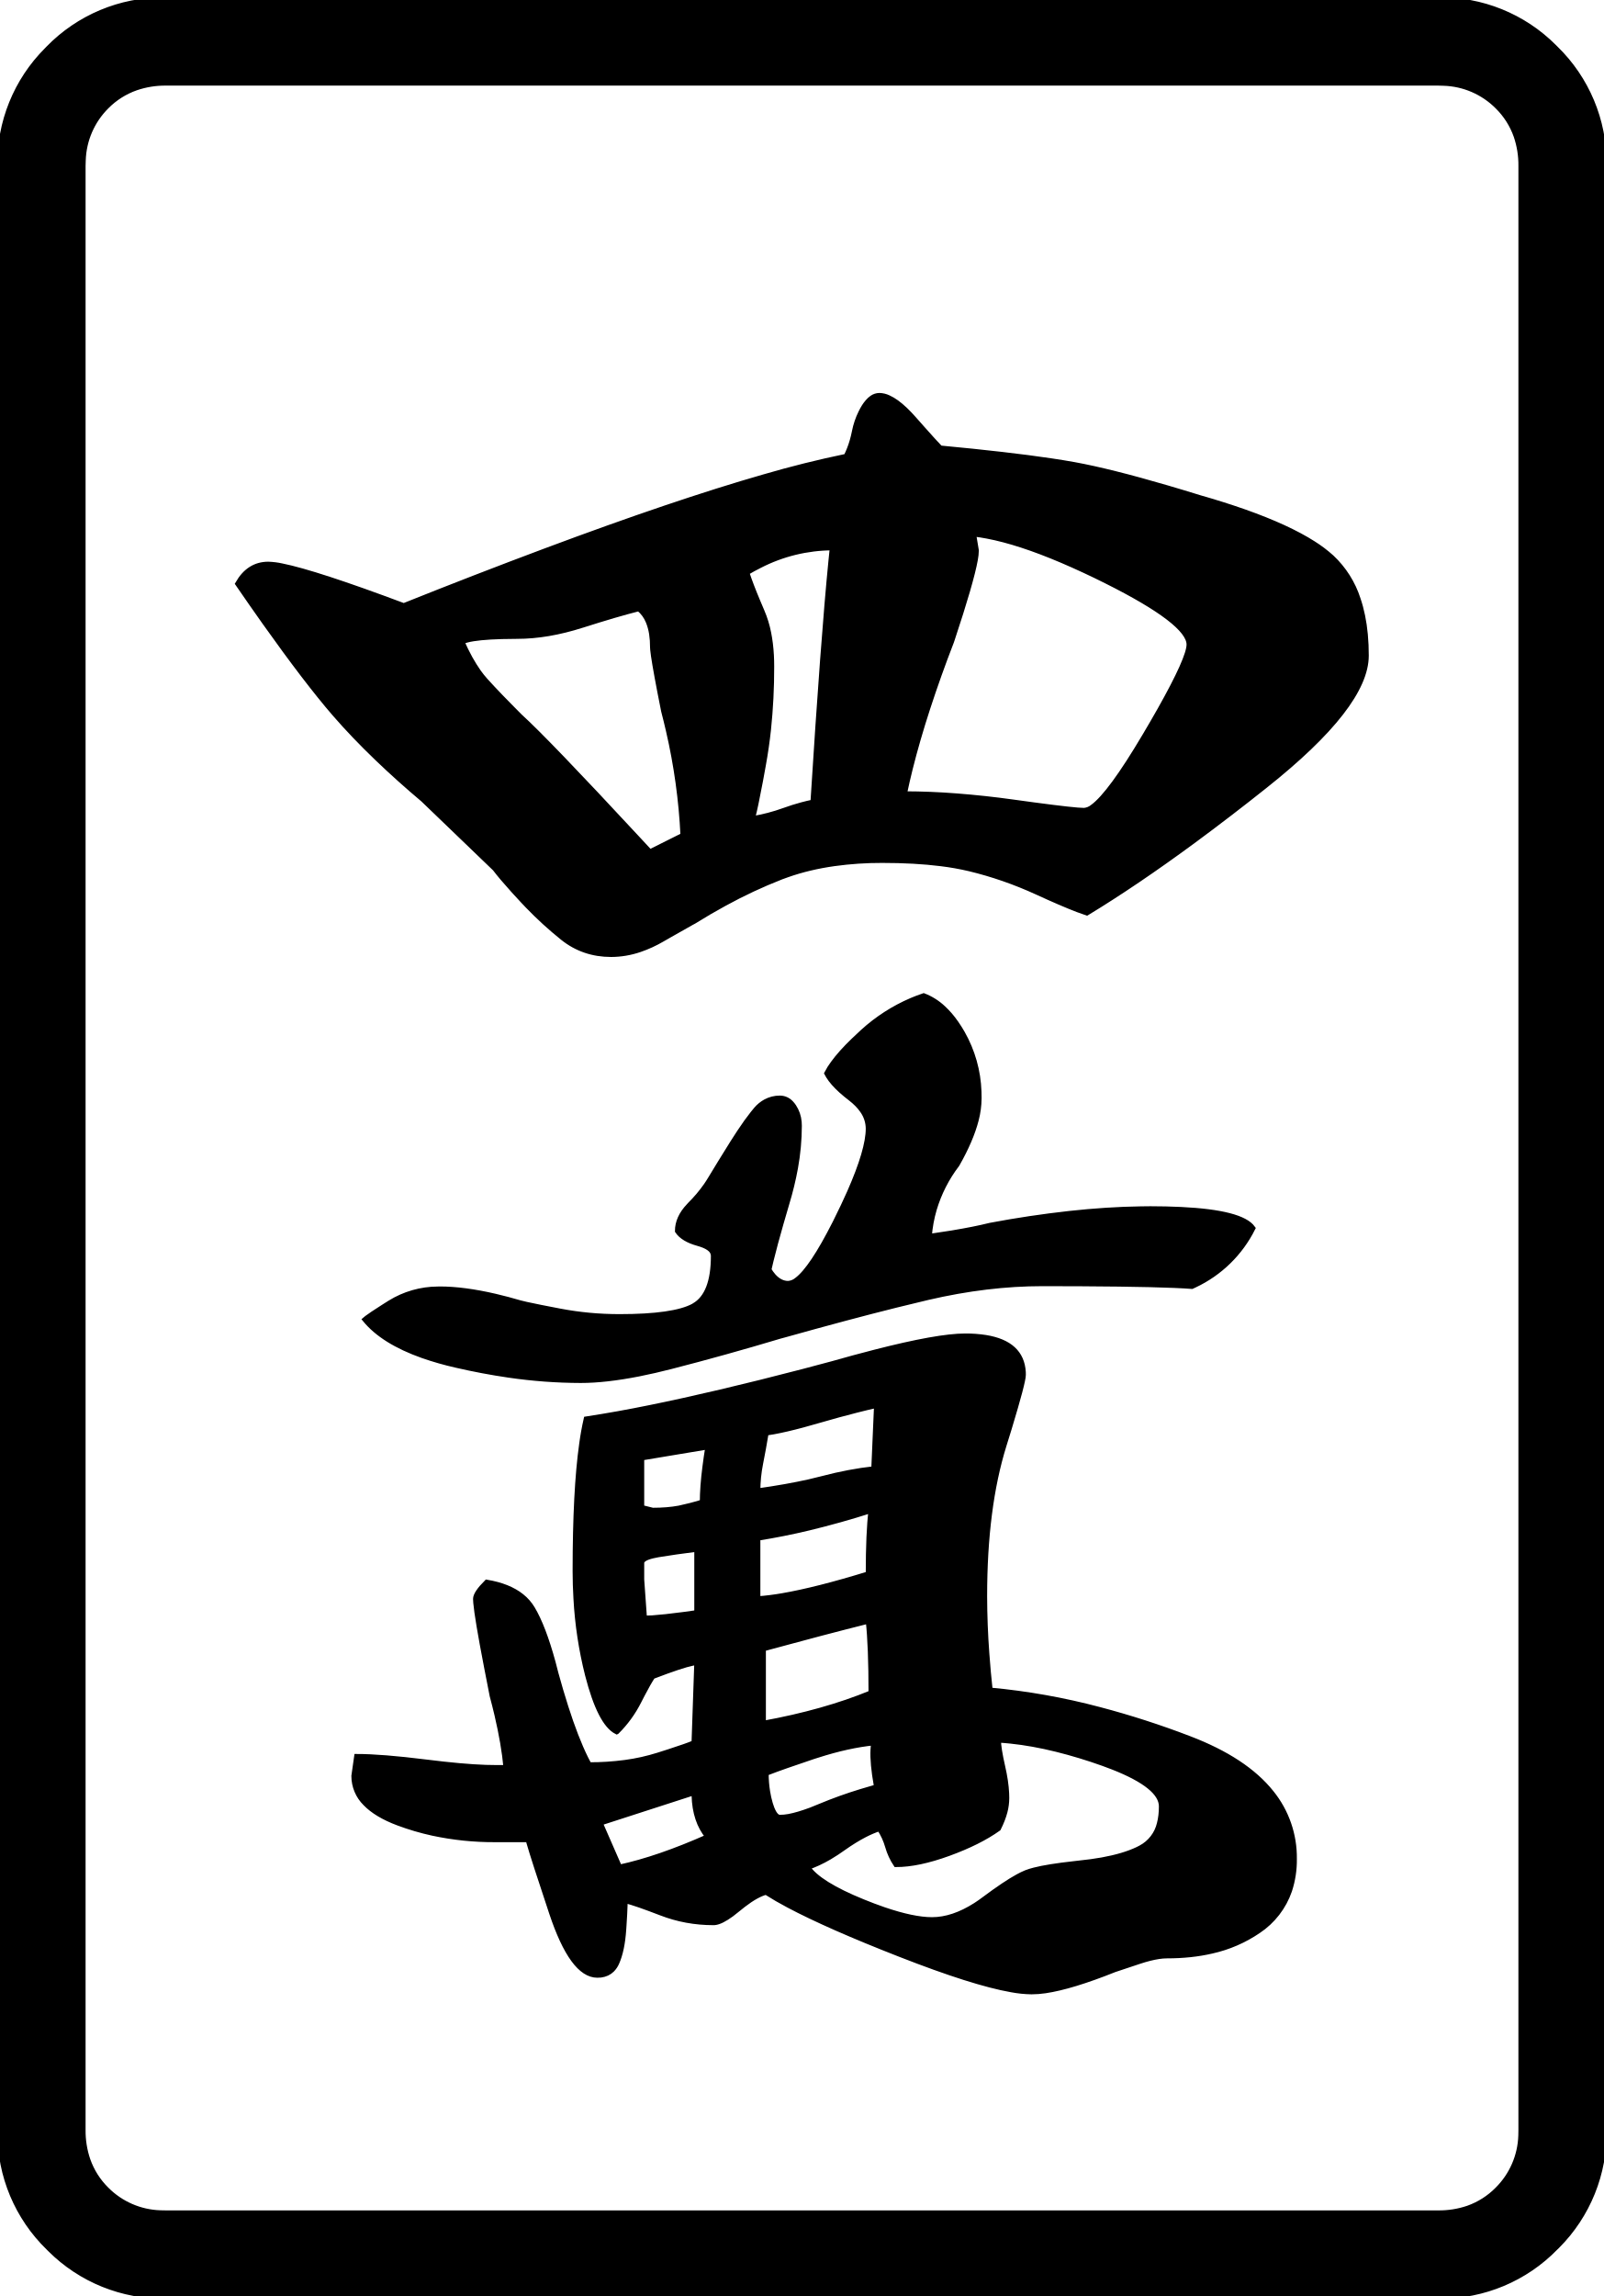
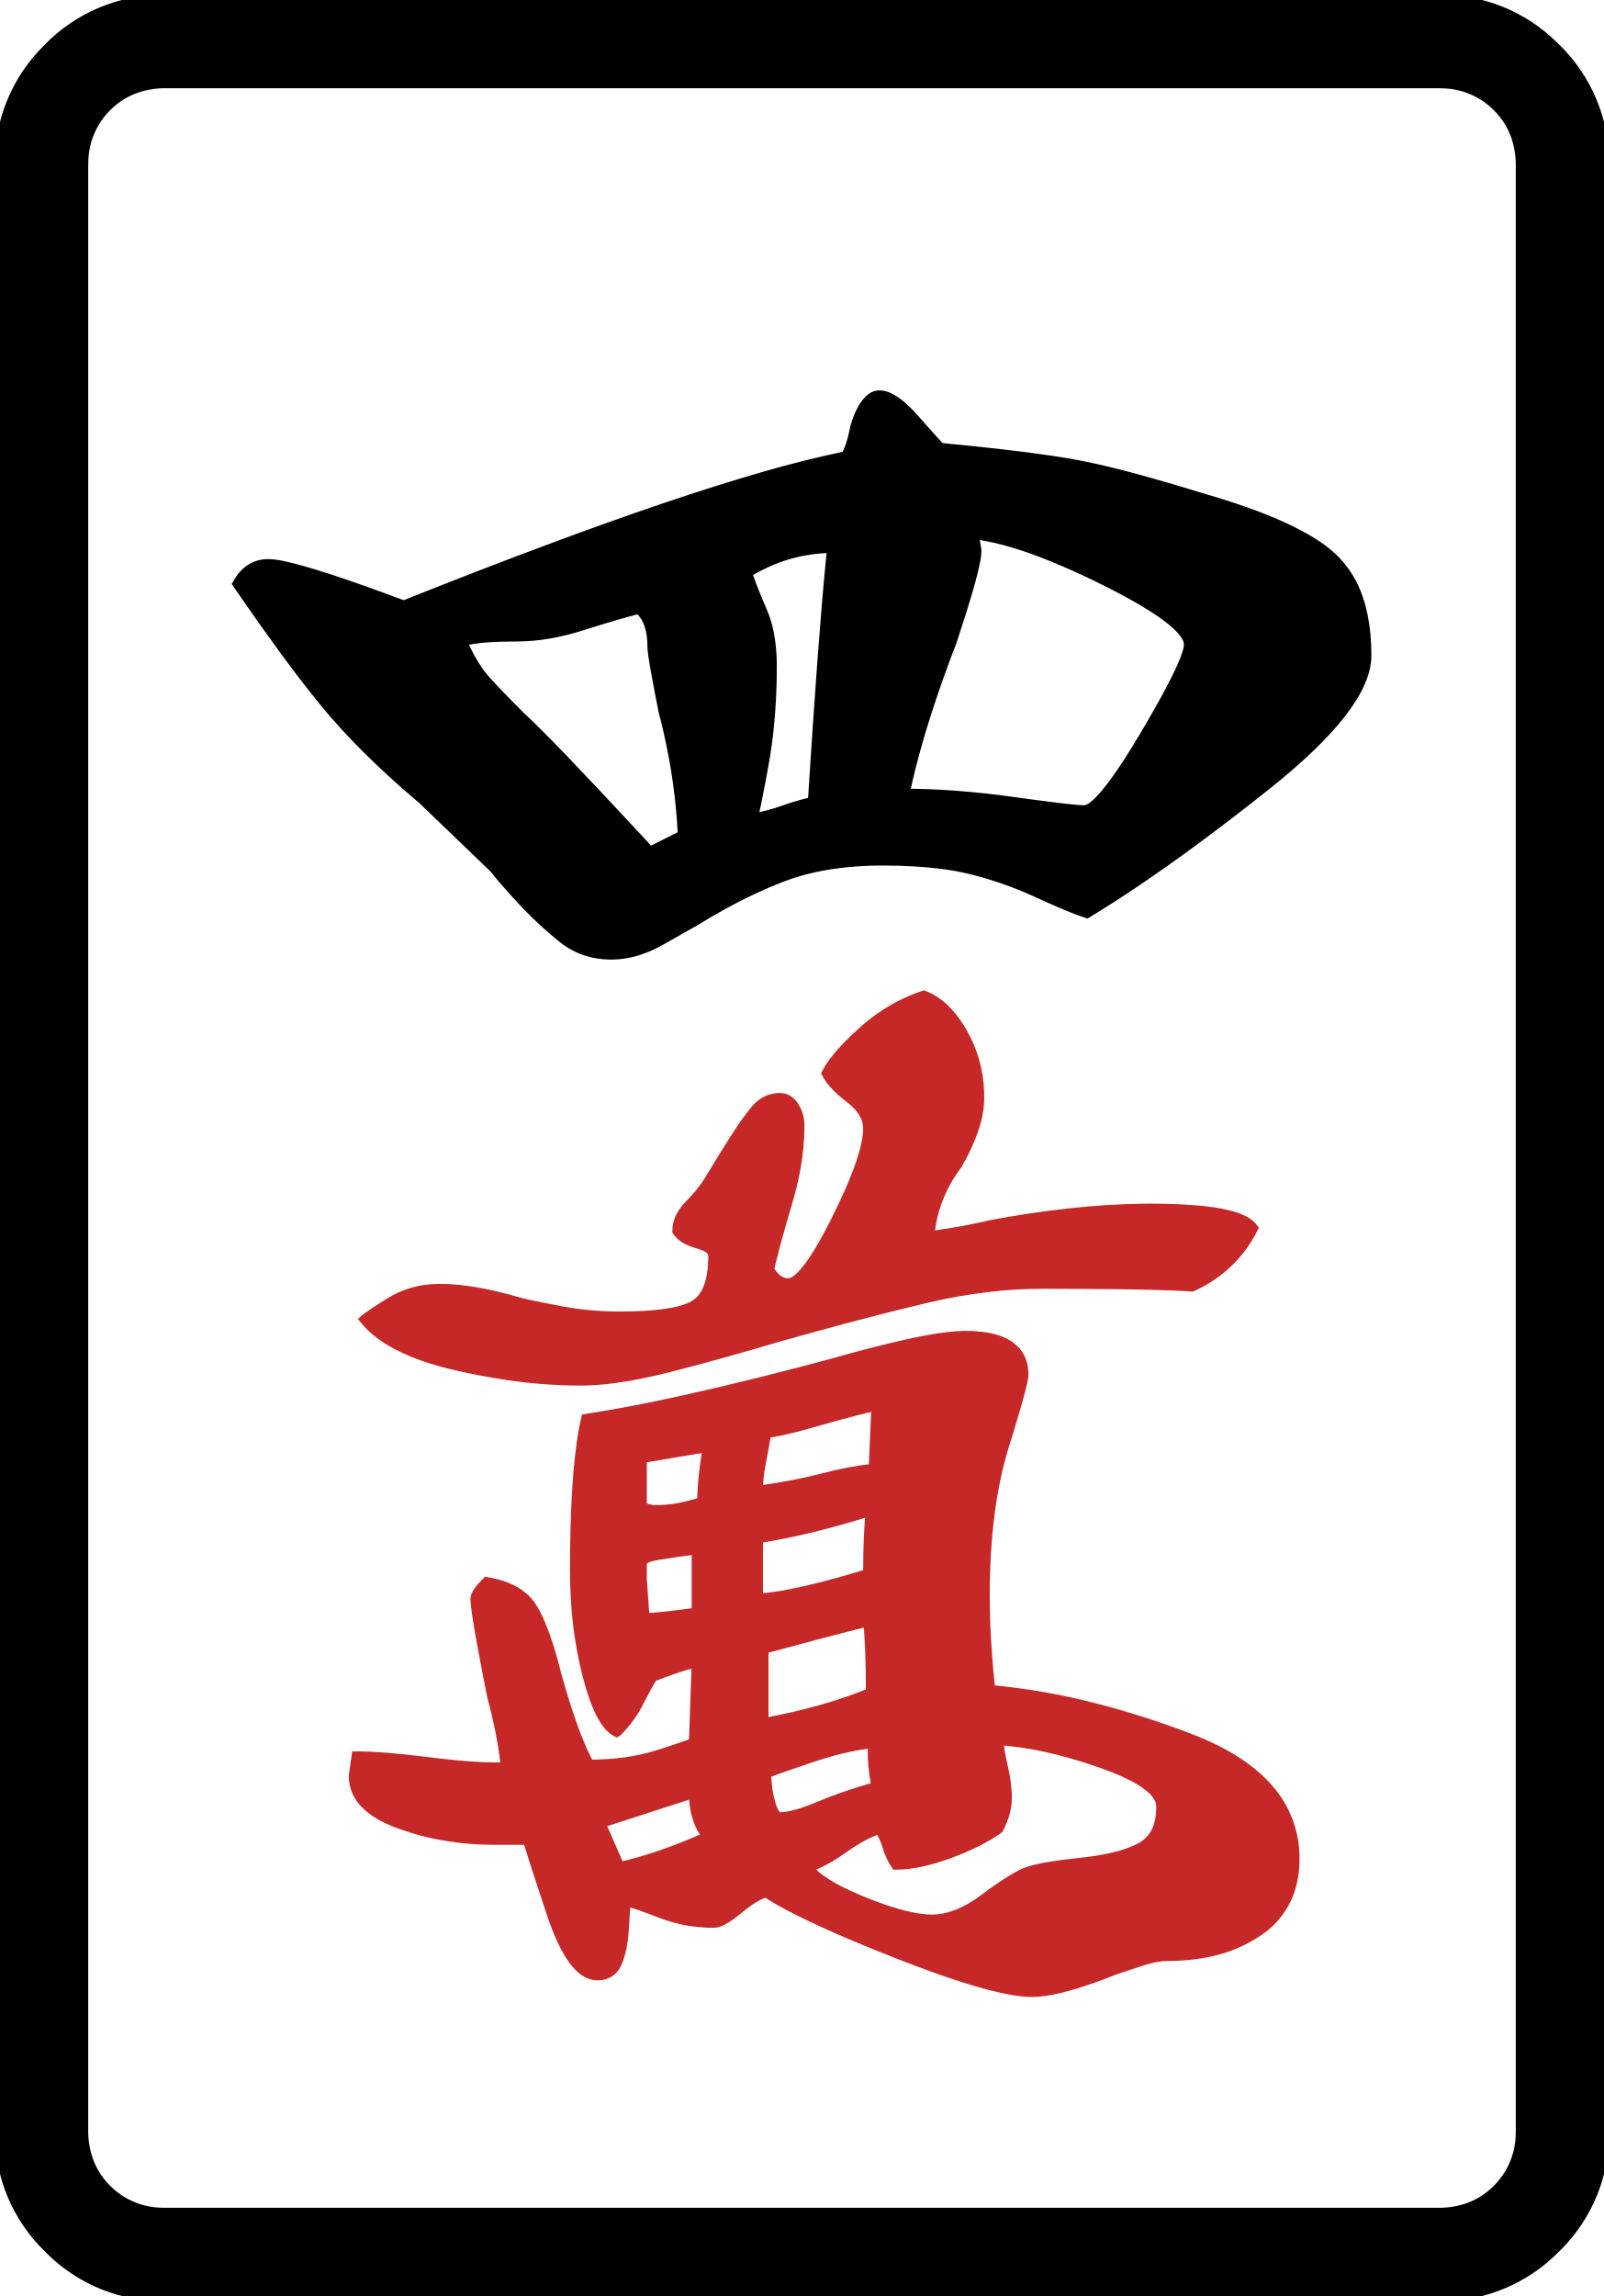
<svg xmlns="http://www.w3.org/2000/svg" width="58" height="83" viewBox="0 0 29 41.5">
  <g id="svgGroup" stroke-linecap="round" fill-rule="evenodd" font-size="9pt" stroke="#000" stroke-width="0.05mm" fill="#000" style="stroke:#000;stroke-width:0.05mm;fill:#000">
-     <path d="M 0 38.5 L 0 3 A 2.89 2.89 0 0 1 0.848 0.903 A 3.442 3.442 0 0 1 0.875 0.875 A 2.889 2.889 0 0 1 2.961 0.001 A 3.547 3.547 0 0 1 3 0 L 26 0 A 2.89 2.89 0 0 1 28.098 0.848 A 3.442 3.442 0 0 1 28.125 0.875 A 2.889 2.889 0 0 1 29 2.961 A 3.547 3.547 0 0 1 29 3 L 29 38.5 A 2.89 2.89 0 0 1 28.153 40.598 A 3.442 3.442 0 0 1 28.125 40.625 A 2.889 2.889 0 0 1 26.039 41.5 A 3.547 3.547 0 0 1 26 41.5 L 3 41.5 A 2.89 2.89 0 0 1 0.903 40.653 A 3.442 3.442 0 0 1 0.875 40.625 A 2.889 2.889 0 0 1 0.001 38.539 A 3.547 3.547 0 0 1 0 38.5 Z M 3 40 L 26 40 A 1.628 1.628 0 0 0 26.542 39.914 A 1.403 1.403 0 0 0 27.075 39.575 A 1.436 1.436 0 0 0 27.498 38.602 A 1.91 1.91 0 0 0 27.5 38.5 L 27.5 3 A 1.628 1.628 0 0 0 27.414 2.459 A 1.403 1.403 0 0 0 27.075 1.925 A 1.436 1.436 0 0 0 26.102 1.503 A 1.91 1.91 0 0 0 26 1.5 L 3 1.5 A 1.628 1.628 0 0 0 2.459 1.587 A 1.403 1.403 0 0 0 1.925 1.925 A 1.436 1.436 0 0 0 1.503 2.899 A 1.91 1.91 0 0 0 1.5 3 L 1.5 38.5 A 1.628 1.628 0 0 0 1.587 39.042 A 1.403 1.403 0 0 0 1.925 39.575 A 1.436 1.436 0 0 0 2.899 39.998 A 1.91 1.91 0 0 0 3 40 Z M 9.55 33.25 L 8.95 33.25 A 5.266 5.266 0 0 1 7.822 33.133 A 4.52 4.52 0 0 1 7.2 32.95 Q 6.807 32.803 6.607 32.595 A 0.693 0.693 0 0 1 6.4 32.1 L 6.45 31.75 Q 6.9 31.75 7.7 31.85 Q 8.36 31.933 8.781 31.947 A 4.936 4.936 0 0 0 8.95 31.95 L 9.15 31.95 Q 9.112 31.529 8.986 30.991 A 11.594 11.594 0 0 0 8.9 30.65 A 74.505 74.505 0 0 1 8.799 30.132 Q 8.627 29.242 8.604 28.97 A 0.854 0.854 0 0 1 8.6 28.9 Q 8.6 28.8 8.8 28.6 Q 9.196 28.666 9.429 28.852 A 0.832 0.832 0 0 1 9.625 29.075 Q 9.821 29.402 9.998 30.049 A 9.684 9.684 0 0 1 10.05 30.25 A 14.485 14.485 0 0 0 10.229 30.855 Q 10.409 31.419 10.589 31.783 A 3.346 3.346 0 0 0 10.65 31.9 A 4.793 4.793 0 0 0 11.303 31.858 A 3.574 3.574 0 0 0 11.9 31.725 A 30.298 30.298 0 0 0 12.091 31.664 Q 12.427 31.555 12.529 31.511 A 0.463 0.463 0 0 0 12.55 31.5 L 12.6 30.05 A 0.435 0.435 0 0 0 12.519 30.061 Q 12.322 30.101 11.818 30.294 A 18.101 18.101 0 0 0 11.8 30.3 Q 11.722 30.418 11.614 30.626 A 8.587 8.587 0 0 0 11.55 30.75 A 2.11 2.11 0 0 1 11.152 31.299 A 2.247 2.247 0 0 1 11.15 31.3 Q 10.85 31.15 10.625 30.275 A 7.223 7.223 0 0 1 10.415 28.893 A 8.49 8.49 0 0 1 10.4 28.4 Q 10.4 26.939 10.519 26.099 A 5.048 5.048 0 0 1 10.6 25.65 A 23.841 23.841 0 0 0 11.744 25.445 Q 12.931 25.205 14.52 24.791 A 85.105 85.105 0 0 0 15.05 24.65 A 29.137 29.137 0 0 1 15.81 24.444 Q 16.953 24.15 17.45 24.15 A 2.33 2.33 0 0 1 17.821 24.177 Q 18.469 24.282 18.499 24.8 A 0.884 0.884 0 0 1 18.5 24.85 Q 18.5 24.978 18.247 25.812 A 50.803 50.803 0 0 1 18.15 26.125 Q 17.8 27.25 17.8 28.85 A 14.389 14.389 0 0 0 17.84 29.89 A 17.328 17.328 0 0 0 17.9 30.55 A 11.993 11.993 0 0 1 19.876 30.901 A 15.67 15.67 0 0 1 21.5 31.425 Q 22.512 31.811 22.985 32.403 A 1.863 1.863 0 0 1 23.4 33.6 A 1.765 1.765 0 0 1 23.313 34.171 A 1.434 1.434 0 0 1 22.75 34.9 A 2.429 2.429 0 0 1 21.908 35.264 Q 21.538 35.35 21.1 35.35 A 1.034 1.034 0 0 0 20.951 35.362 Q 20.797 35.385 20.6 35.45 L 20.15 35.6 Q 19.373 35.911 18.898 35.981 A 1.731 1.731 0 0 1 18.65 36 A 2.151 2.151 0 0 1 18.287 35.963 Q 17.596 35.842 16.275 35.325 Q 14.975 34.817 14.257 34.436 A 5.701 5.701 0 0 1 13.85 34.2 Q 13.681 34.243 13.44 34.428 A 3.007 3.007 0 0 0 13.35 34.5 A 2.496 2.496 0 0 1 13.226 34.598 Q 13.037 34.737 12.923 34.749 A 0.201 0.201 0 0 1 12.9 34.75 Q 12.4 34.75 11.95 34.575 A 14.371 14.371 0 0 0 11.741 34.496 Q 11.55 34.425 11.42 34.385 A 2.242 2.242 0 0 0 11.3 34.35 A 2.991 2.991 0 0 1 11.299 34.439 Q 11.295 34.578 11.279 34.817 A 26.186 26.186 0 0 1 11.275 34.875 Q 11.25 35.25 11.15 35.475 A 0.409 0.409 0 0 1 11.066 35.601 Q 10.986 35.681 10.862 35.697 A 0.497 0.497 0 0 1 10.8 35.7 Q 10.35 35.7 9.975 34.575 Q 9.641 33.573 9.565 33.305 A 1.846 1.846 0 0 1 9.55 33.25 Z M 8.95 15.7 L 7.65 14.45 A 17.116 17.116 0 0 1 6.826 13.711 Q 6.396 13.299 6.05 12.9 Q 5.553 12.326 4.791 11.254 A 56.931 56.931 0 0 1 4.3 10.55 Q 4.5 10.2 4.85 10.2 A 1.338 1.338 0 0 1 5.097 10.231 Q 5.707 10.353 7.3 10.95 A 120.617 120.617 0 0 1 9.863 9.957 Q 12.201 9.083 13.812 8.621 A 19.057 19.057 0 0 1 15.3 8.25 A 1.668 1.668 0 0 0 15.41 7.966 A 2.045 2.045 0 0 0 15.45 7.8 A 1.376 1.376 0 0 1 15.566 7.457 A 1.245 1.245 0 0 1 15.625 7.35 A 0.68 0.68 0 0 1 15.69 7.263 Q 15.726 7.221 15.765 7.194 A 0.237 0.237 0 0 1 15.9 7.15 A 0.402 0.402 0 0 1 16.064 7.19 Q 16.201 7.251 16.365 7.407 A 2.682 2.682 0 0 1 16.525 7.575 A 58.447 58.447 0 0 0 16.656 7.723 Q 16.898 7.996 16.986 8.086 A 1.489 1.489 0 0 0 17 8.1 Q 18.225 8.215 18.996 8.33 A 13.719 13.719 0 0 1 19.425 8.4 Q 20.071 8.518 21.1 8.819 A 39.12 39.12 0 0 1 21.7 9 A 13.85 13.85 0 0 1 22.505 9.255 Q 23.279 9.529 23.741 9.823 A 2.396 2.396 0 0 1 24.075 10.075 A 1.782 1.782 0 0 1 24.553 10.831 Q 24.65 11.117 24.683 11.467 A 4.045 4.045 0 0 1 24.7 11.85 Q 24.7 12.75 22.875 14.2 A 44.378 44.378 0 0 1 21.566 15.204 Q 20.525 15.969 19.65 16.5 A 4.093 4.093 0 0 1 19.482 16.44 Q 19.2 16.332 18.75 16.125 Q 18.15 15.85 17.525 15.7 A 4.742 4.742 0 0 0 17.011 15.609 Q 16.544 15.55 15.95 15.55 A 6.201 6.201 0 0 0 15.084 15.608 Q 14.627 15.672 14.236 15.81 A 3.714 3.714 0 0 0 14.125 15.85 A 8.761 8.761 0 0 0 13.098 16.33 A 10.626 10.626 0 0 0 12.55 16.65 A 1.866 1.866 0 0 0 12.5 16.677 Q 12.386 16.739 12.104 16.901 A 73.806 73.806 0 0 0 11.975 16.975 A 2.232 2.232 0 0 1 11.568 17.162 A 1.621 1.621 0 0 1 11.05 17.25 Q 10.55 17.25 10.175 16.95 A 6.743 6.743 0 0 1 9.538 16.368 A 7.473 7.473 0 0 1 9.45 16.275 A 16.06 16.06 0 0 1 9.288 16.099 Q 9.063 15.85 8.95 15.7 Z M 9.201 24.854 A 9.165 9.165 0 0 0 10.5 24.95 Q 10.947 24.95 11.548 24.832 A 10.478 10.478 0 0 0 12.125 24.7 Q 13.1 24.45 14.1 24.15 A 108.546 108.546 0 0 1 14.178 24.129 Q 15.33 23.806 16.205 23.588 A 38.539 38.539 0 0 1 16.775 23.45 Q 17.85 23.2 18.85 23.2 A 138.346 138.346 0 0 1 19.554 23.202 Q 21.019 23.21 21.55 23.25 A 2.785 2.785 0 0 0 21.597 23.228 A 2.24 2.24 0 0 0 22.65 22.2 Q 22.447 21.916 21.353 21.863 A 11.414 11.414 0 0 0 20.8 21.85 A 11.53 11.53 0 0 0 20.626 21.852 Q 20.013 21.861 19.335 21.935 A 18.974 18.974 0 0 0 17.9 22.15 Q 17.625 22.219 17.209 22.288 A 19.208 19.208 0 0 1 16.8 22.35 A 2.34 2.34 0 0 1 16.89 21.855 A 2.525 2.525 0 0 1 17.3 21.05 A 5.151 5.151 0 0 0 17.308 21.037 Q 17.555 20.602 17.647 20.245 A 1.593 1.593 0 0 0 17.7 19.85 A 2.743 2.743 0 0 0 17.698 19.73 A 2.296 2.296 0 0 0 17.4 18.675 A 2.362 2.362 0 0 0 17.286 18.494 Q 17.176 18.336 17.053 18.223 A 1.08 1.08 0 0 0 16.7 18 A 2.964 2.964 0 0 0 16.479 18.084 A 3.151 3.151 0 0 0 15.6 18.65 A 6.386 6.386 0 0 0 15.436 18.804 Q 15.197 19.034 15.063 19.22 A 1.306 1.306 0 0 0 14.95 19.4 A 0.629 0.629 0 0 0 14.978 19.449 Q 15.054 19.573 15.21 19.714 A 2.76 2.76 0 0 0 15.375 19.85 Q 15.514 19.957 15.593 20.072 A 0.57 0.57 0 0 1 15.7 20.4 Q 15.7 20.783 15.363 21.547 A 11.639 11.639 0 0 1 15.125 22.05 A 11.89 11.89 0 0 1 15.096 22.109 Q 14.678 22.934 14.409 23.135 A 0.274 0.274 0 0 1 14.25 23.2 Q 14.103 23.2 13.982 23.064 A 0.768 0.768 0 0 1 13.9 22.95 A 8.908 8.908 0 0 1 13.939 22.783 Q 14.01 22.494 14.121 22.107 A 31.183 31.183 0 0 1 14.225 21.75 A 5.746 5.746 0 0 0 14.38 21.111 A 4.324 4.324 0 0 0 14.45 20.35 A 0.75 0.75 0 0 0 14.447 20.28 A 0.596 0.596 0 0 0 14.35 20 A 0.431 0.431 0 0 0 14.299 19.937 A 0.27 0.27 0 0 0 14.1 19.85 A 0.532 0.532 0 0 0 13.841 19.915 A 0.609 0.609 0 0 0 13.675 20.05 A 2.274 2.274 0 0 0 13.612 20.127 Q 13.504 20.262 13.371 20.463 A 8.839 8.839 0 0 0 13.25 20.65 Q 13 21.05 12.85 21.3 A 2.258 2.258 0 0 1 12.768 21.428 A 2.556 2.556 0 0 1 12.475 21.775 A 1.109 1.109 0 0 0 12.454 21.798 Q 12.25 22.013 12.25 22.25 Q 12.35 22.4 12.625 22.475 A 0.98 0.98 0 0 1 12.68 22.492 Q 12.789 22.529 12.844 22.58 A 0.161 0.161 0 0 1 12.9 22.7 Q 12.9 23.4 12.55 23.6 A 0.677 0.677 0 0 1 12.538 23.608 Q 12.182 23.8 11.2 23.8 Q 10.65 23.8 10.125 23.7 Q 9.728 23.625 9.516 23.578 A 4.723 4.723 0 0 1 9.4 23.55 A 8.01 8.01 0 0 0 8.954 23.432 Q 8.386 23.3 7.95 23.3 A 1.98 1.98 0 0 0 7.917 23.301 A 1.656 1.656 0 0 0 7.05 23.55 A 22.963 22.963 0 0 0 6.939 23.62 Q 6.708 23.767 6.632 23.825 A 0.323 0.323 0 0 0 6.6 23.85 Q 6.926 24.248 7.643 24.502 A 5.519 5.519 0 0 0 8.25 24.675 A 11.67 11.67 0 0 0 9.201 24.854 Z M 17.637 34.439 A 2.606 2.606 0 0 0 17.8 34.325 Q 18.172 34.047 18.405 33.92 A 1.397 1.397 0 0 1 18.55 33.85 A 1.24 1.24 0 0 1 18.699 33.803 Q 18.949 33.739 19.422 33.687 A 13.403 13.403 0 0 1 19.525 33.675 A 5.364 5.364 0 0 0 19.925 33.62 Q 20.316 33.549 20.568 33.429 A 1.403 1.403 0 0 0 20.625 33.4 A 0.669 0.669 0 0 0 20.964 32.96 Q 21 32.822 21 32.65 Q 21 32.285 20.123 31.94 A 5.883 5.883 0 0 0 19.95 31.875 A 8.778 8.778 0 0 0 19.1 31.617 Q 18.664 31.509 18.269 31.468 A 4.871 4.871 0 0 0 18.05 31.45 A 0.903 0.903 0 0 0 18.055 31.536 Q 18.065 31.634 18.093 31.776 A 5.316 5.316 0 0 0 18.125 31.925 Q 18.188 32.196 18.198 32.415 A 1.797 1.797 0 0 1 18.2 32.5 A 0.985 0.985 0 0 1 18.168 32.746 Q 18.13 32.891 18.05 33.05 Q 17.7 33.3 17.15 33.5 Q 16.6 33.7 16.2 33.7 Q 16.1 33.55 16.05 33.375 Q 16 33.2 15.9 33.05 A 1.93 1.93 0 0 0 15.631 33.165 Q 15.449 33.259 15.25 33.4 A 3.358 3.358 0 0 1 14.995 33.567 Q 14.788 33.688 14.6 33.75 Q 14.8 34.05 15.6 34.375 A 7.206 7.206 0 0 0 15.979 34.518 Q 16.513 34.7 16.85 34.7 Q 17.226 34.7 17.637 34.439 Z M 17.6 9.65 L 17.65 9.95 A 0.998 0.998 0 0 1 17.632 10.116 Q 17.56 10.518 17.212 11.565 A 42.178 42.178 0 0 1 17.2 11.6 A 23.291 23.291 0 0 0 16.771 12.802 Q 16.584 13.377 16.455 13.893 A 12.158 12.158 0 0 0 16.35 14.35 A 12.48 12.48 0 0 1 17.294 14.388 A 16.534 16.534 0 0 1 18.325 14.5 A 67.013 67.013 0 0 0 18.698 14.551 Q 19.438 14.65 19.6 14.65 A 0.281 0.281 0 0 0 19.756 14.586 Q 20.075 14.355 20.7 13.3 A 25.17 25.17 0 0 0 20.972 12.831 Q 21.5 11.894 21.5 11.65 Q 21.5 11.25 20 10.5 A 14.483 14.483 0 0 0 19.204 10.13 Q 18.425 9.798 17.851 9.689 A 3.275 3.275 0 0 0 17.6 9.65 Z M 11.75 15.4 L 12.35 15.1 A 10.66 10.66 0 0 0 12.088 13.209 A 12.057 12.057 0 0 0 12 12.85 A 54.916 54.916 0 0 1 11.932 12.505 Q 11.819 11.916 11.803 11.745 A 0.508 0.508 0 0 1 11.8 11.7 A 1.571 1.571 0 0 0 11.783 11.456 Q 11.763 11.331 11.721 11.232 A 0.582 0.582 0 0 0 11.55 11 Q 11.153 11.1 10.532 11.298 A 42.311 42.311 0 0 0 10.525 11.3 Q 9.9 11.5 9.35 11.5 A 10.274 10.274 0 0 0 9.072 11.504 Q 8.642 11.516 8.447 11.566 A 0.499 0.499 0 0 0 8.35 11.6 A 3.841 3.841 0 0 0 8.497 11.898 Q 8.573 12.034 8.651 12.145 A 1.753 1.753 0 0 0 8.775 12.3 A 9.704 9.704 0 0 0 8.899 12.435 Q 9.037 12.583 9.223 12.771 A 31.25 31.25 0 0 0 9.4 12.95 Q 9.868 13.372 11.518 15.15 A 224.369 224.369 0 0 1 11.75 15.4 Z M 13.6 14.8 Q 13.9 14.75 14.175 14.65 A 3.924 3.924 0 0 1 14.501 14.547 A 3.19 3.19 0 0 1 14.7 14.5 Q 14.885 11.554 15.026 10.133 A 32.333 32.333 0 0 1 15.05 9.9 A 2.902 2.902 0 0 0 13.736 10.221 A 3.541 3.541 0 0 0 13.5 10.35 A 6.202 6.202 0 0 0 13.586 10.59 Q 13.636 10.721 13.698 10.868 A 12.054 12.054 0 0 0 13.775 11.05 A 1.91 1.91 0 0 1 13.895 11.439 Q 13.933 11.627 13.945 11.846 A 3.767 3.767 0 0 1 13.95 12.05 A 10.655 10.655 0 0 1 13.892 13.189 A 8.84 8.84 0 0 1 13.8 13.825 A 49.489 49.489 0 0 1 13.748 14.111 Q 13.655 14.603 13.612 14.76 A 0.779 0.779 0 0 1 13.6 14.8 Z M 13.8 29.8 L 13.8 31.15 Q 14.9 30.95 15.75 30.6 Q 15.75 29.75 15.7 29.3 Q 15.3 29.4 14.825 29.525 A 106.671 106.671 0 0 0 14.332 29.657 A 133.293 133.293 0 0 0 13.8 29.8 Z M 13.7 27.8 L 13.7 28.9 A 4.585 4.585 0 0 0 14.142 28.845 Q 14.766 28.738 15.7 28.45 Q 15.7 27.7 15.75 27.3 A 15.93 15.93 0 0 1 14.624 27.616 A 12.106 12.106 0 0 1 13.7 27.8 Z M 15.8 26.55 L 15.85 25.4 A 12.657 12.657 0 0 0 15.492 25.486 Q 15.175 25.566 14.8 25.675 A 13.178 13.178 0 0 1 14.516 25.755 Q 14.207 25.838 13.981 25.879 A 3.425 3.425 0 0 1 13.85 25.9 Q 13.8 26.2 13.75 26.45 Q 13.7 26.7 13.7 26.95 A 14.764 14.764 0 0 0 14.194 26.872 Q 14.428 26.83 14.63 26.785 A 6.908 6.908 0 0 0 14.875 26.725 Q 15.35 26.6 15.8 26.55 Z M 14.1 32.85 A 0.905 0.905 0 0 0 14.259 32.835 Q 14.427 32.804 14.66 32.717 A 4.688 4.688 0 0 0 14.825 32.65 A 7.877 7.877 0 0 1 15.564 32.384 A 9.177 9.177 0 0 1 15.85 32.3 A 5.525 5.525 0 0 1 15.815 32.084 Q 15.763 31.713 15.798 31.515 A 0.66 0.66 0 0 1 15.8 31.5 Q 15.332 31.547 14.776 31.726 A 7.074 7.074 0 0 0 14.7 31.75 Q 14.148 31.935 13.892 32.034 A 4.556 4.556 0 0 0 13.85 32.05 A 2.09 2.09 0 0 0 13.876 32.381 A 1.697 1.697 0 0 0 13.925 32.6 A 1.096 1.096 0 0 0 13.954 32.685 Q 14.019 32.85 14.1 32.85 Z M 12.55 32.4 L 10.85 32.95 L 11.2 33.75 Q 11.9 33.6 12.8 33.2 Q 12.564 32.916 12.551 32.453 A 1.938 1.938 0 0 1 12.55 32.4 Z M 12.8 26.15 L 11.6 26.35 L 11.6 27.25 L 11.8 27.3 Q 12.068 27.3 12.277 27.261 A 1.705 1.705 0 0 0 12.325 27.25 Q 12.493 27.213 12.619 27.176 A 2.49 2.49 0 0 0 12.7 27.15 Q 12.7 26.879 12.747 26.514 A 9.456 9.456 0 0 1 12.8 26.15 Z M 12.6 29.15 L 12.6 28 Q 12.2 28.05 11.9 28.1 A 1.436 1.436 0 0 0 11.802 28.12 Q 11.6 28.168 11.6 28.25 L 11.6 28.55 L 11.65 29.25 A 2.208 2.208 0 0 0 11.792 29.245 Q 12.001 29.231 12.364 29.183 A 23.597 23.597 0 0 0 12.6 29.15 Z" vector-effect="non-scaling-stroke" />
+     <path d="M 0 38.5 L 0 3 A 2.89 2.89 0 0 1 0.848 0.903 A 3.442 3.442 0 0 1 0.875 0.875 A 2.889 2.889 0 0 1 2.961 0.001 A 3.547 3.547 0 0 1 3 0 L 26 0 A 2.89 2.89 0 0 1 28.098 0.848 A 3.442 3.442 0 0 1 28.125 0.875 A 2.889 2.889 0 0 1 29 2.961 A 3.547 3.547 0 0 1 29 3 L 29 38.5 A 2.89 2.89 0 0 1 28.153 40.598 A 3.442 3.442 0 0 1 28.125 40.625 A 2.889 2.889 0 0 1 26.039 41.5 A 3.547 3.547 0 0 1 26 41.5 L 3 41.5 A 2.89 2.89 0 0 1 0.903 40.653 A 3.442 3.442 0 0 1 0.875 40.625 A 2.889 2.889 0 0 1 0.001 38.539 A 3.547 3.547 0 0 1 0 38.5 Z M 3 40 L 26 40 A 1.628 1.628 0 0 0 26.542 39.914 A 1.403 1.403 0 0 0 27.075 39.575 A 1.436 1.436 0 0 0 27.498 38.602 A 1.91 1.91 0 0 0 27.5 38.5 L 27.5 3 A 1.628 1.628 0 0 0 27.414 2.459 A 1.403 1.403 0 0 0 27.075 1.925 A 1.436 1.436 0 0 0 26.102 1.503 A 1.91 1.91 0 0 0 26 1.5 L 3 1.5 A 1.628 1.628 0 0 0 2.459 1.587 A 1.403 1.403 0 0 0 1.925 1.925 A 1.436 1.436 0 0 0 1.503 2.899 A 1.91 1.91 0 0 0 1.5 3 L 1.5 38.5 A 1.628 1.628 0 0 0 1.587 39.042 A 1.403 1.403 0 0 0 1.925 39.575 A 1.436 1.436 0 0 0 2.899 39.998 A 1.91 1.91 0 0 0 3 40 Z M 8.95 15.7 L 7.65 14.45 A 17.116 17.116 0 0 1 6.826 13.711 Q 6.396 13.299 6.05 12.9 Q 5.553 12.326 4.791 11.254 A 56.931 56.931 0 0 1 4.3 10.55 Q 4.5 10.2 4.85 10.2 A 1.338 1.338 0 0 1 5.097 10.231 Q 5.707 10.353 7.3 10.95 A 120.617 120.617 0 0 1 9.863 9.957 Q 12.201 9.083 13.812 8.621 A 19.057 19.057 0 0 1 15.3 8.25 A 1.668 1.668 0 0 0 15.41 7.966 A 2.045 2.045 0 0 0 15.45 7.8 A 1.376 1.376 0 0 1 15.566 7.457 A 1.245 1.245 0 0 1 15.625 7.35 A 0.68 0.68 0 0 1 15.69 7.263 Q 15.726 7.221 15.765 7.194 A 0.237 0.237 0 0 1 15.9 7.15 A 0.402 0.402 0 0 1 16.064 7.19 Q 16.201 7.251 16.365 7.407 A 2.682 2.682 0 0 1 16.525 7.575 A 58.447 58.447 0 0 0 16.656 7.723 Q 16.898 7.996 16.986 8.086 A 1.489 1.489 0 0 0 17 8.1 Q 18.225 8.215 18.996 8.33 A 13.719 13.719 0 0 1 19.425 8.4 Q 20.071 8.518 21.1 8.819 A 39.12 39.12 0 0 1 21.7 9 A 13.85 13.85 0 0 1 22.505 9.255 Q 23.279 9.529 23.741 9.823 A 2.396 2.396 0 0 1 24.075 10.075 A 1.782 1.782 0 0 1 24.553 10.831 Q 24.65 11.117 24.683 11.467 A 4.045 4.045 0 0 1 24.7 11.85 Q 24.7 12.75 22.875 14.2 A 44.378 44.378 0 0 1 21.566 15.204 Q 20.525 15.969 19.65 16.5 A 4.093 4.093 0 0 1 19.482 16.44 Q 19.2 16.332 18.75 16.125 Q 18.15 15.85 17.525 15.7 A 4.742 4.742 0 0 0 17.011 15.609 Q 16.544 15.55 15.95 15.55 A 6.201 6.201 0 0 0 15.084 15.608 Q 14.627 15.672 14.236 15.81 A 3.714 3.714 0 0 0 14.125 15.85 A 8.761 8.761 0 0 0 13.098 16.33 A 10.626 10.626 0 0 0 12.55 16.65 A 1.866 1.866 0 0 0 12.5 16.677 Q 12.386 16.739 12.104 16.901 A 73.806 73.806 0 0 0 11.975 16.975 A 2.232 2.232 0 0 1 11.568 17.162 A 1.621 1.621 0 0 1 11.05 17.25 Q 10.55 17.25 10.175 16.95 A 6.743 6.743 0 0 1 9.538 16.368 A 7.473 7.473 0 0 1 9.45 16.275 A 16.06 16.06 0 0 1 9.288 16.099 Q 9.063 15.85 8.95 15.7 Z M 17.6 9.65 L 17.65 9.95 A 0.998 0.998 0 0 1 17.632 10.116 Q 17.56 10.518 17.212 11.565 A 42.178 42.178 0 0 1 17.2 11.6 A 23.291 23.291 0 0 0 16.771 12.802 Q 16.584 13.377 16.455 13.893 A 12.158 12.158 0 0 0 16.35 14.35 A 12.48 12.48 0 0 1 17.294 14.388 A 16.534 16.534 0 0 1 18.325 14.5 A 67.013 67.013 0 0 0 18.698 14.551 Q 19.438 14.65 19.6 14.65 A 0.281 0.281 0 0 0 19.756 14.586 Q 20.075 14.355 20.7 13.3 A 25.17 25.17 0 0 0 20.972 12.831 Q 21.5 11.894 21.5 11.65 Q 21.5 11.25 20 10.5 A 14.483 14.483 0 0 0 19.204 10.13 Q 18.425 9.798 17.851 9.689 A 3.275 3.275 0 0 0 17.6 9.65 Z M 11.75 15.4 L 12.35 15.1 A 10.66 10.66 0 0 0 12.088 13.209 A 12.057 12.057 0 0 0 12 12.85 A 54.916 54.916 0 0 1 11.932 12.505 Q 11.819 11.916 11.803 11.745 A 0.508 0.508 0 0 1 11.8 11.7 A 1.571 1.571 0 0 0 11.783 11.456 Q 11.763 11.331 11.721 11.232 A 0.582 0.582 0 0 0 11.55 11 Q 11.153 11.1 10.532 11.298 A 42.311 42.311 0 0 0 10.525 11.3 Q 9.9 11.5 9.35 11.5 A 10.274 10.274 0 0 0 9.072 11.504 Q 8.642 11.516 8.447 11.566 A 0.499 0.499 0 0 0 8.35 11.6 A 3.841 3.841 0 0 0 8.497 11.898 Q 8.573 12.034 8.651 12.145 A 1.753 1.753 0 0 0 8.775 12.3 A 9.704 9.704 0 0 0 8.899 12.435 Q 9.037 12.583 9.223 12.771 A 31.25 31.25 0 0 0 9.4 12.95 Q 9.868 13.372 11.518 15.15 A 224.369 224.369 0 0 1 11.75 15.4 Z M 13.6 14.8 Q 13.9 14.75 14.175 14.65 A 3.924 3.924 0 0 1 14.501 14.547 A 3.19 3.19 0 0 1 14.7 14.5 Q 14.885 11.554 15.026 10.133 A 32.333 32.333 0 0 1 15.05 9.9 A 2.902 2.902 0 0 0 13.736 10.221 A 3.541 3.541 0 0 0 13.5 10.35 A 6.202 6.202 0 0 0 13.586 10.59 Q 13.636 10.721 13.698 10.868 A 12.054 12.054 0 0 0 13.775 11.05 A 1.91 1.91 0 0 1 13.895 11.439 Q 13.933 11.627 13.945 11.846 A 3.767 3.767 0 0 1 13.95 12.05 A 10.655 10.655 0 0 1 13.892 13.189 A 8.84 8.84 0 0 1 13.8 13.825 A 49.489 49.489 0 0 1 13.748 14.111 Q 13.655 14.603 13.612 14.76 A 0.779 0.779 0 0 1 13.6 14.8 Z" stroke="#000" fill="#000" style="stroke:#000;fill:#000" />
+     <path d="M 9.55 33.25 L 8.95 33.25 A 5.266 5.266 0 0 1 7.822 33.133 A 4.52 4.52 0 0 1 7.2 32.95 Q 6.807 32.803 6.607 32.595 A 0.693 0.693 0 0 1 6.4 32.1 L 6.45 31.75 Q 6.9 31.75 7.7 31.85 Q 8.36 31.933 8.781 31.947 A 4.936 4.936 0 0 0 8.95 31.95 L 9.15 31.95 Q 9.112 31.529 8.986 30.991 A 11.594 11.594 0 0 0 8.9 30.65 A 74.505 74.505 0 0 1 8.799 30.132 Q 8.627 29.242 8.604 28.97 A 0.854 0.854 0 0 1 8.6 28.9 Q 8.6 28.8 8.8 28.6 Q 9.196 28.666 9.429 28.852 A 0.832 0.832 0 0 1 9.625 29.075 Q 9.821 29.402 9.998 30.049 A 9.684 9.684 0 0 1 10.05 30.25 A 14.485 14.485 0 0 0 10.229 30.855 Q 10.409 31.419 10.589 31.783 A 3.346 3.346 0 0 0 10.65 31.9 A 4.793 4.793 0 0 0 11.303 31.858 A 3.574 3.574 0 0 0 11.9 31.725 A 30.298 30.298 0 0 0 12.091 31.664 Q 12.427 31.555 12.529 31.511 A 0.463 0.463 0 0 0 12.55 31.5 L 12.6 30.05 A 0.435 0.435 0 0 0 12.519 30.061 Q 12.322 30.101 11.818 30.294 A 18.101 18.101 0 0 0 11.8 30.3 Q 11.722 30.418 11.614 30.626 A 8.587 8.587 0 0 0 11.55 30.75 A 2.11 2.11 0 0 1 11.152 31.299 A 2.247 2.247 0 0 1 11.15 31.3 Q 10.85 31.15 10.625 30.275 A 7.223 7.223 0 0 1 10.415 28.893 A 8.49 8.49 0 0 1 10.4 28.4 Q 10.4 26.939 10.519 26.099 A 5.048 5.048 0 0 1 10.6 25.65 A 23.841 23.841 0 0 0 11.744 25.445 Q 12.931 25.205 14.52 24.791 A 85.105 85.105 0 0 0 15.05 24.65 A 29.137 29.137 0 0 1 15.81 24.444 Q 16.953 24.15 17.45 24.15 A 2.33 2.33 0 0 1 17.821 24.177 Q 18.469 24.282 18.499 24.8 A 0.884 0.884 0 0 1 18.5 24.85 Q 18.5 24.978 18.247 25.812 A 50.803 50.803 0 0 1 18.15 26.125 Q 17.8 27.25 17.8 28.85 A 14.389 14.389 0 0 0 17.84 29.89 A 17.328 17.328 0 0 0 17.9 30.55 A 11.993 11.993 0 0 1 19.876 30.901 A 15.67 15.67 0 0 1 21.5 31.425 Q 22.512 31.811 22.985 32.403 A 1.863 1.863 0 0 1 23.4 33.6 A 1.765 1.765 0 0 1 23.313 34.171 A 1.434 1.434 0 0 1 22.75 34.9 A 2.429 2.429 0 0 1 21.908 35.264 Q 21.538 35.35 21.1 35.35 A 1.034 1.034 0 0 0 20.951 35.362 Q 20.797 35.385 20.6 35.45 L 20.15 35.6 Q 19.373 35.911 18.898 35.981 A 1.731 1.731 0 0 1 18.65 36 A 2.151 2.151 0 0 1 18.287 35.963 Q 17.596 35.842 16.275 35.325 Q 14.975 34.817 14.257 34.436 A 5.701 5.701 0 0 1 13.85 34.2 Q 13.681 34.243 13.44 34.428 A 3.007 3.007 0 0 0 13.35 34.5 A 2.496 2.496 0 0 1 13.226 34.598 Q 13.037 34.737 12.923 34.749 A 0.201 0.201 0 0 1 12.9 34.75 Q 12.4 34.75 11.95 34.575 A 14.371 14.371 0 0 0 11.741 34.496 Q 11.55 34.425 11.42 34.385 A 2.242 2.242 0 0 0 11.3 34.35 A 2.991 2.991 0 0 1 11.299 34.439 Q 11.295 34.578 11.279 34.817 A 26.186 26.186 0 0 1 11.275 34.875 Q 11.25 35.25 11.15 35.475 A 0.409 0.409 0 0 1 11.066 35.601 Q 10.986 35.681 10.862 35.697 A 0.497 0.497 0 0 1 10.8 35.7 Q 10.35 35.7 9.975 34.575 Q 9.641 33.573 9.565 33.305 A 1.846 1.846 0 0 1 9.55 33.25 Z M 9.201 24.854 A 9.165 9.165 0 0 0 10.5 24.95 Q 10.947 24.95 11.548 24.832 A 10.478 10.478 0 0 0 12.125 24.7 Q 13.1 24.45 14.1 24.15 A 108.546 108.546 0 0 1 14.178 24.129 Q 15.33 23.806 16.205 23.588 A 38.539 38.539 0 0 1 16.775 23.45 Q 17.85 23.2 18.85 23.2 A 138.346 138.346 0 0 1 19.554 23.202 Q 21.019 23.21 21.55 23.25 A 2.785 2.785 0 0 0 21.597 23.228 A 2.24 2.24 0 0 0 22.65 22.2 Q 22.447 21.916 21.353 21.863 A 11.414 11.414 0 0 0 20.8 21.85 A 11.53 11.53 0 0 0 20.626 21.852 Q 20.013 21.861 19.335 21.935 A 18.974 18.974 0 0 0 17.9 22.15 Q 17.625 22.219 17.209 22.288 A 19.208 19.208 0 0 1 16.8 22.35 A 2.34 2.34 0 0 1 16.89 21.855 A 2.525 2.525 0 0 1 17.3 21.05 A 5.151 5.151 0 0 0 17.308 21.037 Q 17.555 20.602 17.647 20.245 A 1.593 1.593 0 0 0 17.7 19.85 A 2.743 2.743 0 0 0 17.698 19.73 A 2.296 2.296 0 0 0 17.4 18.675 A 2.362 2.362 0 0 0 17.286 18.494 Q 17.176 18.336 17.053 18.223 A 1.08 1.08 0 0 0 16.7 18 A 2.964 2.964 0 0 0 16.479 18.084 A 3.151 3.151 0 0 0 15.6 18.65 A 6.386 6.386 0 0 0 15.436 18.804 Q 15.197 19.034 15.063 19.22 A 1.306 1.306 0 0 0 14.95 19.4 A 0.629 0.629 0 0 0 14.978 19.449 Q 15.054 19.573 15.21 19.714 A 2.76 2.76 0 0 0 15.375 19.85 Q 15.514 19.957 15.593 20.072 A 0.57 0.57 0 0 1 15.7 20.4 Q 15.7 20.783 15.363 21.547 A 11.639 11.639 0 0 1 15.125 22.05 A 11.89 11.89 0 0 1 15.096 22.109 Q 14.678 22.934 14.409 23.135 A 0.274 0.274 0 0 1 14.25 23.2 Q 14.103 23.2 13.982 23.064 A 0.768 0.768 0 0 1 13.9 22.95 A 8.908 8.908 0 0 1 13.939 22.783 Q 14.01 22.494 14.121 22.107 A 31.183 31.183 0 0 1 14.225 21.75 A 5.746 5.746 0 0 0 14.38 21.111 A 4.324 4.324 0 0 0 14.45 20.35 A 0.75 0.75 0 0 0 14.447 20.28 A 0.596 0.596 0 0 0 14.35 20 A 0.431 0.431 0 0 0 14.299 19.937 A 0.27 0.27 0 0 0 14.1 19.85 A 0.532 0.532 0 0 0 13.841 19.915 A 0.609 0.609 0 0 0 13.675 20.05 A 2.274 2.274 0 0 0 13.612 20.127 Q 13.504 20.262 13.371 20.463 A 8.839 8.839 0 0 0 13.25 20.65 Q 13 21.05 12.85 21.3 A 2.258 2.258 0 0 1 12.768 21.428 A 2.556 2.556 0 0 1 12.475 21.775 A 1.109 1.109 0 0 0 12.454 21.798 Q 12.25 22.013 12.25 22.25 Q 12.35 22.4 12.625 22.475 A 0.98 0.98 0 0 1 12.68 22.492 Q 12.789 22.529 12.844 22.58 A 0.161 0.161 0 0 1 12.9 22.7 Q 12.9 23.4 12.55 23.6 A 0.677 0.677 0 0 1 12.538 23.608 Q 12.182 23.8 11.2 23.8 Q 10.65 23.8 10.125 23.7 Q 9.728 23.625 9.516 23.578 A 4.723 4.723 0 0 1 9.4 23.55 A 8.01 8.01 0 0 0 8.954 23.432 Q 8.386 23.3 7.95 23.3 A 1.98 1.98 0 0 0 7.917 23.301 A 1.656 1.656 0 0 0 7.05 23.55 A 22.963 22.963 0 0 0 6.939 23.62 Q 6.708 23.767 6.632 23.825 A 0.323 0.323 0 0 0 6.6 23.85 Q 6.926 24.248 7.643 24.502 A 5.519 5.519 0 0 0 8.25 24.675 A 11.67 11.67 0 0 0 9.201 24.854 Z M 17.637 34.439 A 2.606 2.606 0 0 0 17.8 34.325 Q 18.172 34.047 18.405 33.92 A 1.397 1.397 0 0 1 18.55 33.85 A 1.24 1.24 0 0 1 18.699 33.803 Q 18.949 33.739 19.422 33.687 A 13.403 13.403 0 0 1 19.525 33.675 A 5.364 5.364 0 0 0 19.925 33.62 Q 20.316 33.549 20.568 33.429 A 1.403 1.403 0 0 0 20.625 33.4 A 0.669 0.669 0 0 0 20.964 32.96 Q 21 32.822 21 32.65 Q 21 32.285 20.123 31.94 A 5.883 5.883 0 0 0 19.95 31.875 A 8.778 8.778 0 0 0 19.1 31.617 Q 18.664 31.509 18.269 31.468 A 4.871 4.871 0 0 0 18.05 31.45 A 0.903 0.903 0 0 0 18.055 31.536 Q 18.065 31.634 18.093 31.776 A 5.316 5.316 0 0 0 18.125 31.925 Q 18.188 32.196 18.198 32.415 A 1.797 1.797 0 0 1 18.2 32.5 A 0.985 0.985 0 0 1 18.168 32.746 Q 18.13 32.891 18.05 33.05 Q 17.7 33.3 17.15 33.5 Q 16.6 33.7 16.2 33.7 Q 16.1 33.55 16.05 33.375 Q 16 33.2 15.9 33.05 A 1.93 1.93 0 0 0 15.631 33.165 Q 15.449 33.259 15.25 33.4 A 3.358 3.358 0 0 1 14.995 33.567 Q 14.788 33.688 14.6 33.75 Q 14.8 34.05 15.6 34.375 A 7.206 7.206 0 0 0 15.979 34.518 Q 16.513 34.7 16.85 34.7 Q 17.226 34.7 17.637 34.439 Z M 13.8 29.8 L 13.8 31.15 Q 14.9 30.95 15.75 30.6 Q 15.75 29.75 15.7 29.3 Q 15.3 29.4 14.825 29.525 A 106.671 106.671 0 0 0 14.332 29.657 A 133.293 133.293 0 0 0 13.8 29.8 Z M 13.7 27.8 L 13.7 28.9 A 4.585 4.585 0 0 0 14.142 28.845 Q 14.766 28.738 15.7 28.45 Q 15.7 27.7 15.75 27.3 A 15.93 15.93 0 0 1 14.624 27.616 A 12.106 12.106 0 0 1 13.7 27.8 Z M 15.8 26.55 L 15.85 25.4 A 12.657 12.657 0 0 0 15.492 25.486 Q 15.175 25.566 14.8 25.675 A 13.178 13.178 0 0 1 14.516 25.755 Q 14.207 25.838 13.981 25.879 A 3.425 3.425 0 0 1 13.85 25.9 Q 13.8 26.2 13.75 26.45 Q 13.7 26.7 13.7 26.95 A 14.764 14.764 0 0 0 14.194 26.872 Q 14.428 26.83 14.63 26.785 A 6.908 6.908 0 0 0 14.875 26.725 Q 15.35 26.6 15.8 26.55 Z M 14.1 32.85 A 0.905 0.905 0 0 0 14.259 32.835 Q 14.427 32.804 14.66 32.717 A 4.688 4.688 0 0 0 14.825 32.65 A 7.877 7.877 0 0 1 15.564 32.384 A 9.177 9.177 0 0 1 15.85 32.3 A 5.525 5.525 0 0 1 15.815 32.084 Q 15.763 31.713 15.798 31.515 A 0.66 0.66 0 0 1 15.8 31.5 Q 15.332 31.547 14.776 31.726 A 7.074 7.074 0 0 0 14.7 31.75 Q 14.148 31.935 13.892 32.034 A 4.556 4.556 0 0 0 13.85 32.05 A 2.09 2.09 0 0 0 13.876 32.381 A 1.697 1.697 0 0 0 13.925 32.6 A 1.096 1.096 0 0 0 13.954 32.685 Q 14.019 32.85 14.1 32.85 Z M 12.55 32.4 L 10.85 32.95 L 11.2 33.75 Q 11.9 33.6 12.8 33.2 Q 12.564 32.916 12.551 32.453 A 1.938 1.938 0 0 1 12.55 32.4 Z M 12.8 26.15 L 11.6 26.35 L 11.6 27.25 L 11.8 27.3 Q 12.068 27.3 12.277 27.261 A 1.705 1.705 0 0 0 12.325 27.25 Q 12.493 27.213 12.619 27.176 A 2.49 2.49 0 0 0 12.7 27.15 Q 12.7 26.879 12.747 26.514 A 9.456 9.456 0 0 1 12.8 26.15 Z M 12.6 29.15 L 12.6 28 Q 12.2 28.05 11.9 28.1 A 1.436 1.436 0 0 0 11.802 28.12 Q 11.6 28.168 11.6 28.25 L 11.6 28.55 L 11.65 29.25 A 2.208 2.208 0 0 0 11.792 29.245 Q 12.001 29.231 12.364 29.183 A 23.597 23.597 0 0 0 12.6 29.15 Z" stroke="#c62828" fill="#c62828" style="stroke:#c62828;fill:#c62828" />
  </g>
</svg>
